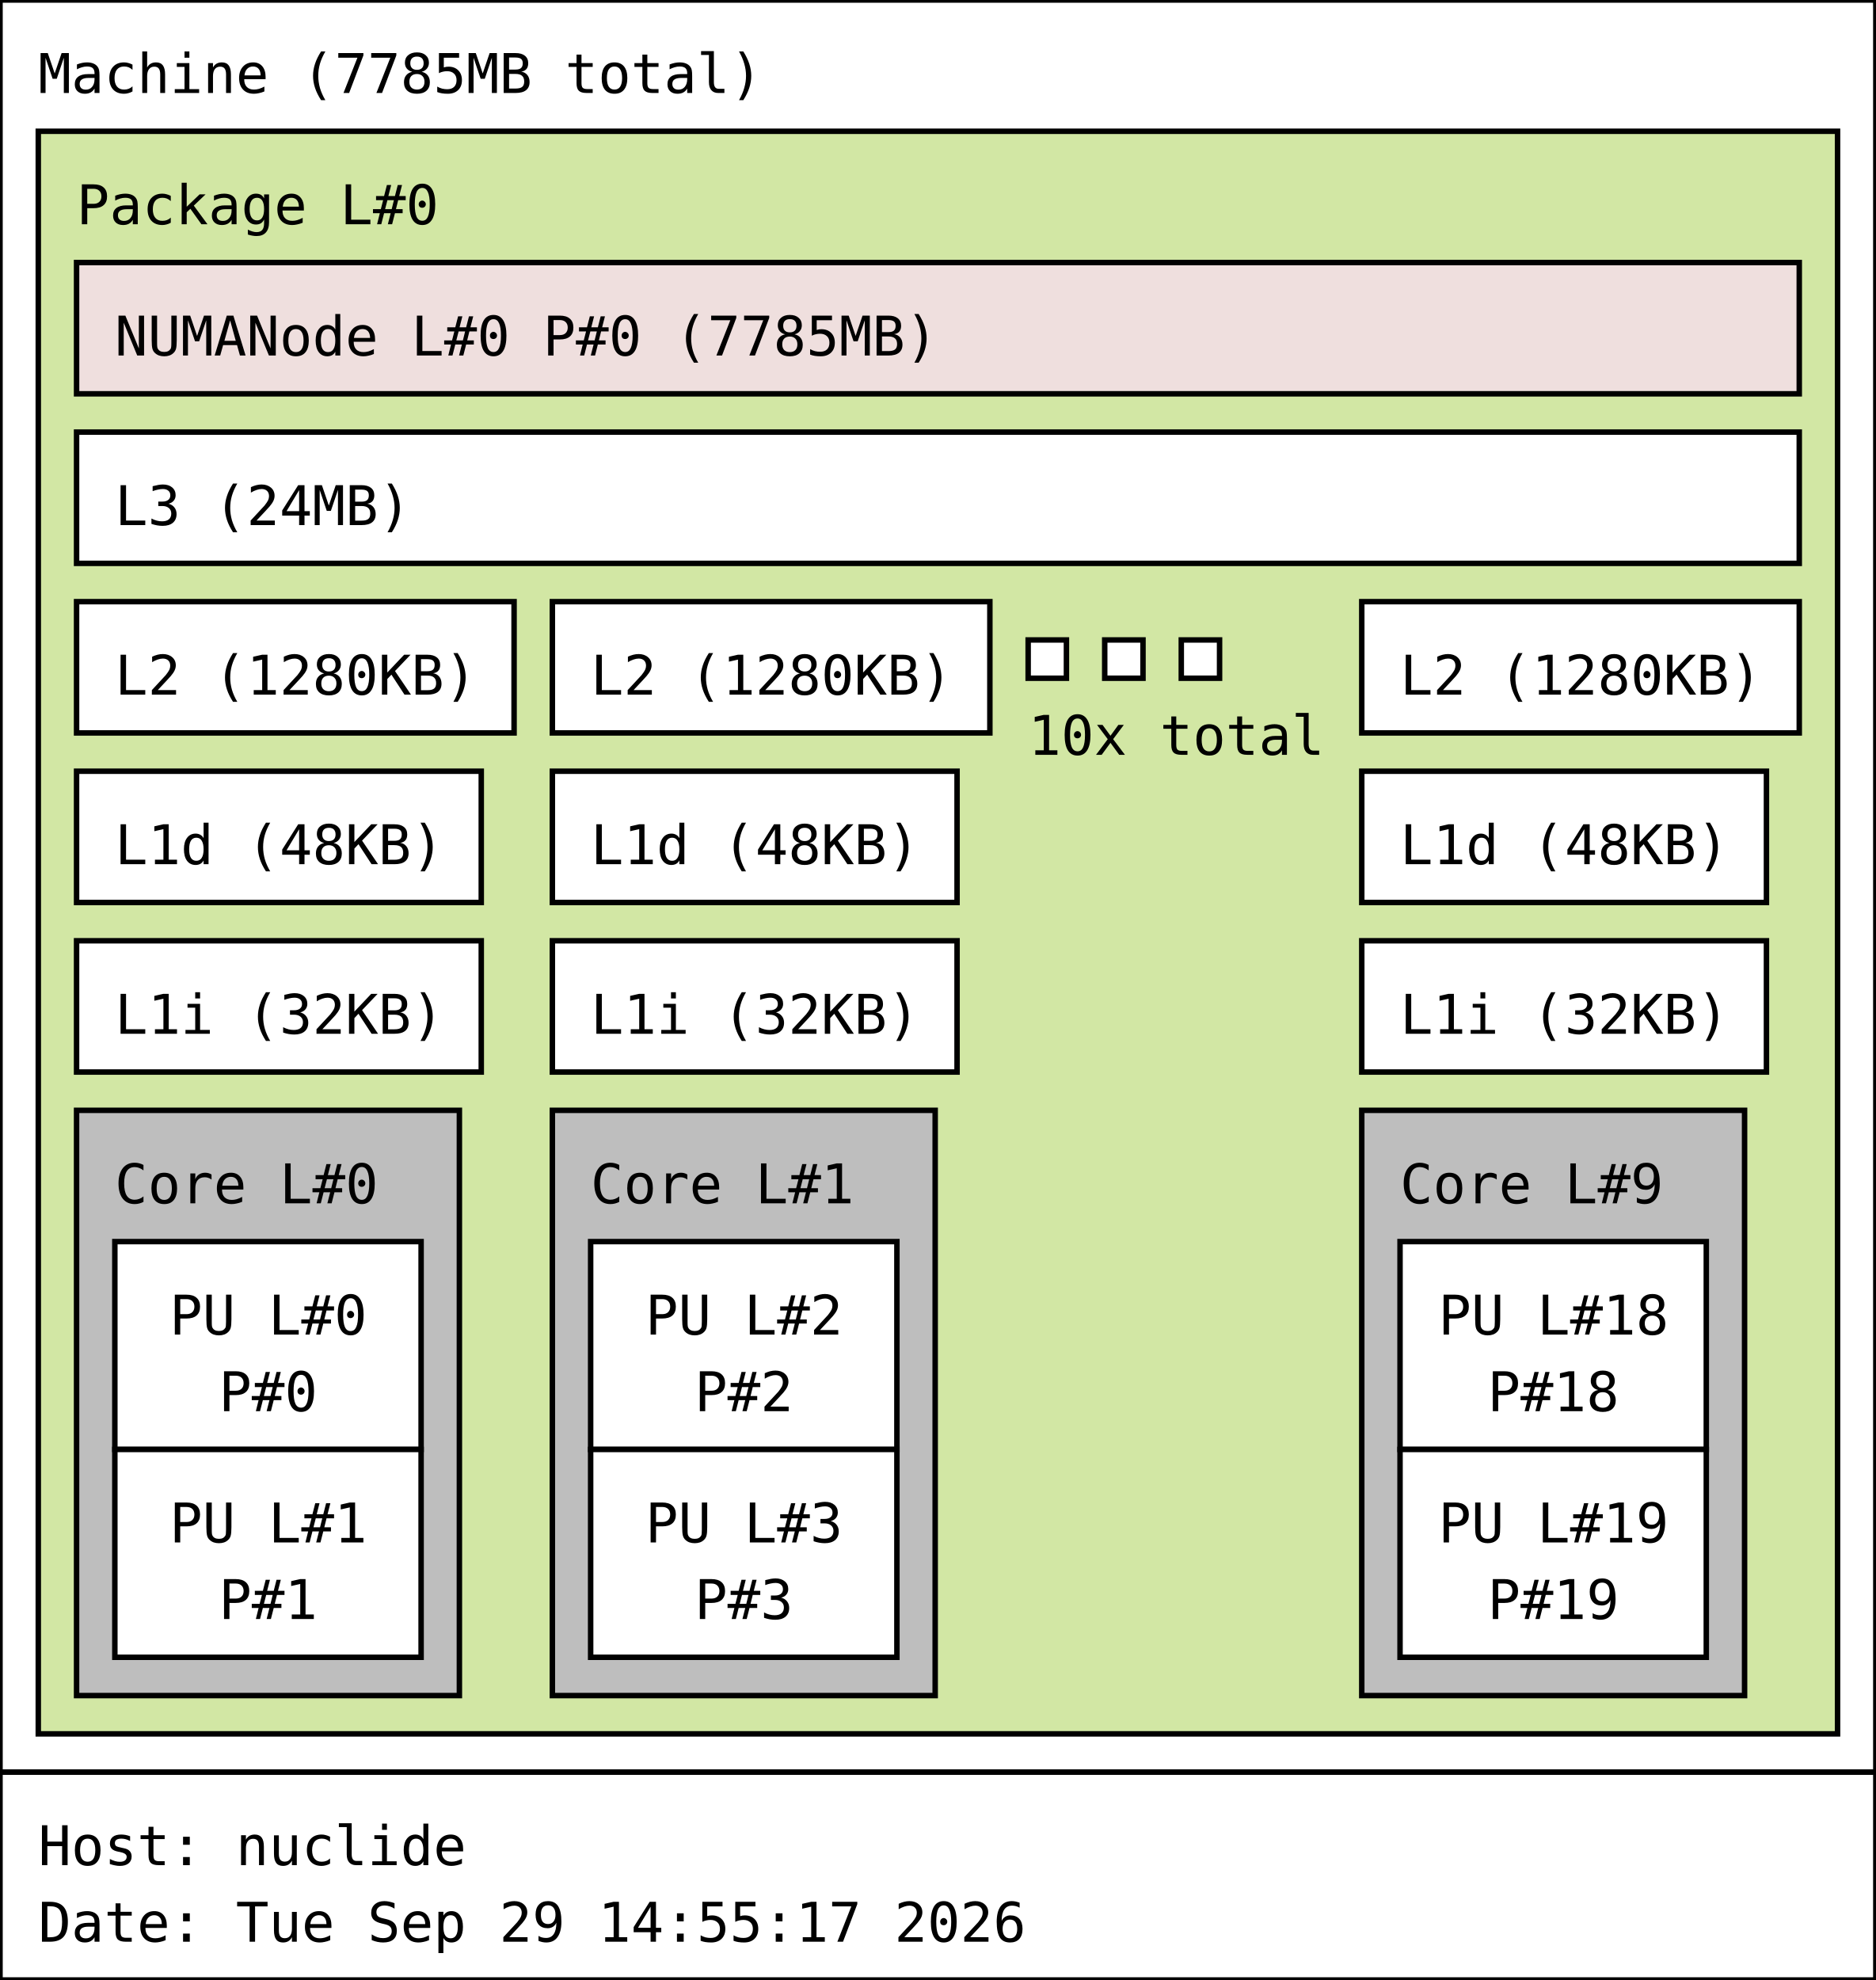
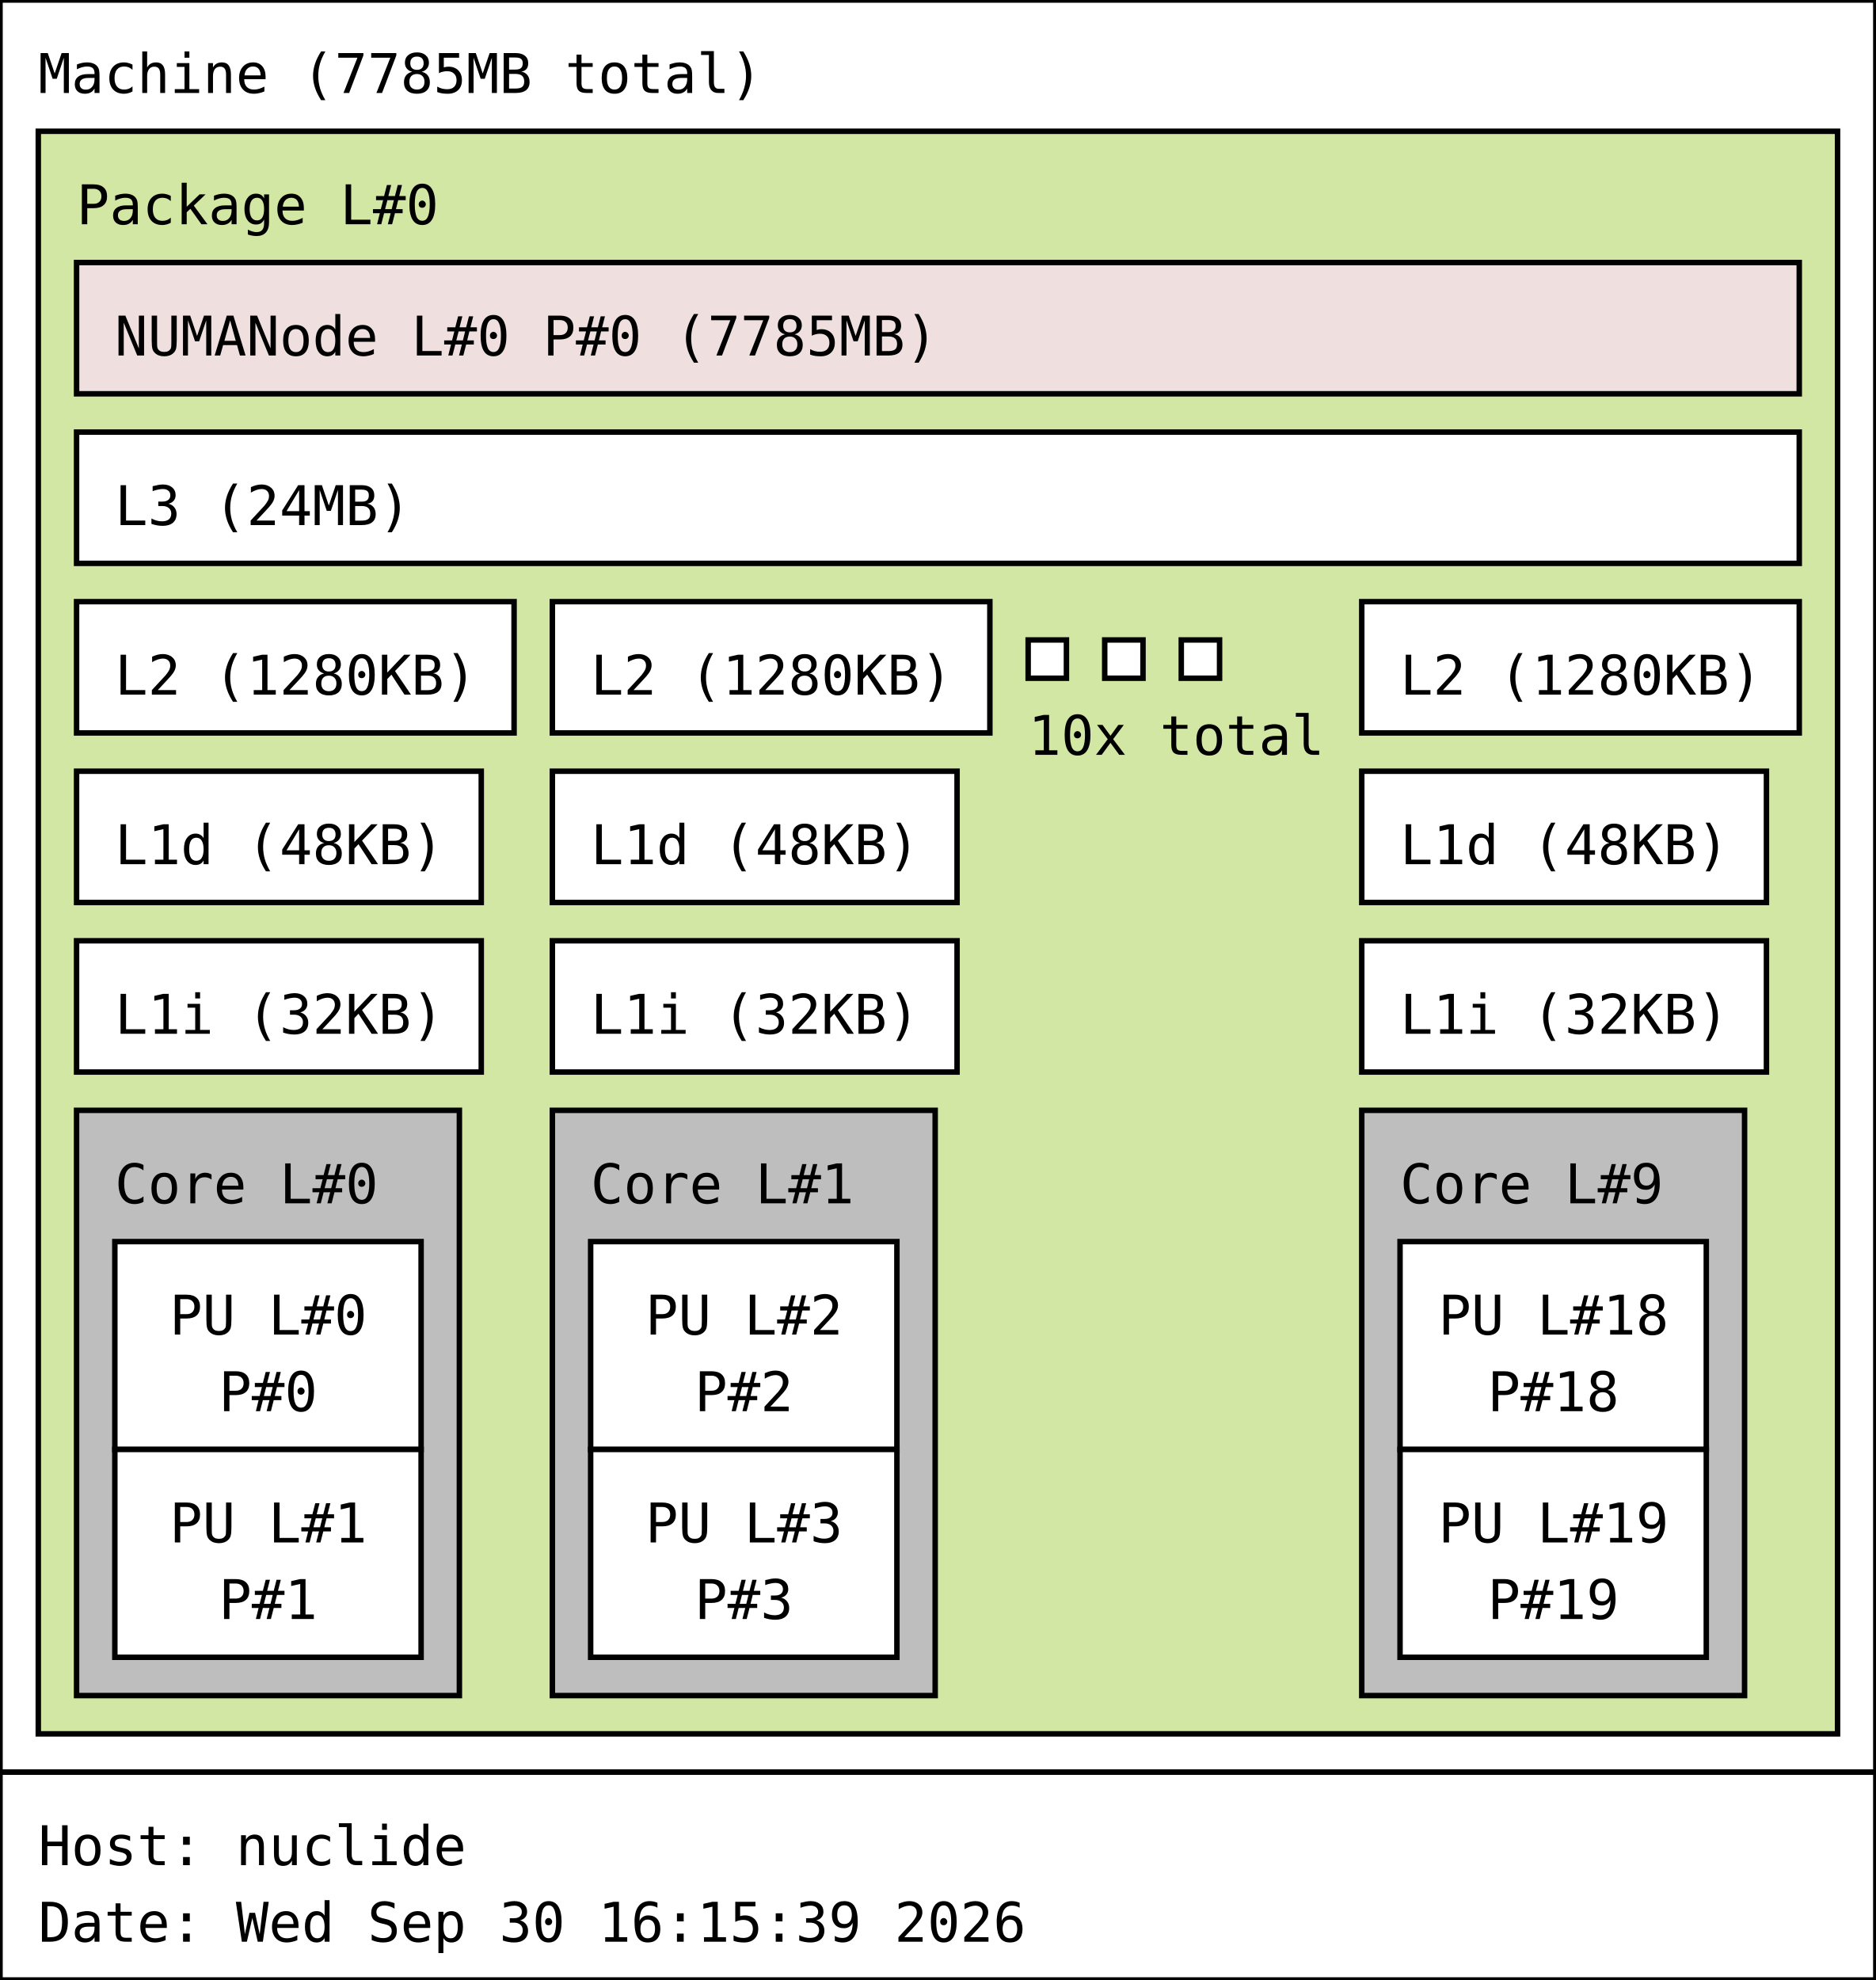
<svg xmlns="http://www.w3.org/2000/svg" width="343px" height="362px" viewBox="0 0 343px 362px" version="1.1">
  <rect id="Machine_0_rect" class="Machine" x="0" y="0" width="343" height="324" fill="rgb(255,255,255)" stroke="rgb(0,0,0)" stroke-width="1" />
  <text id="Machine_0_text" class="Machine" font-family="Monospace" x="7" y="17" fill="rgb(0,0,0)" font-size="10px">Machine (7785MB total)</text>
  <rect id="Package_0_rect" class="Package" x="7" y="24" width="329" height="293" fill="rgb(210,231,164)" stroke="rgb(0,0,0)" stroke-width="1" />
  <text id="Package_0_text" class="Package" font-family="Monospace" x="14" y="41" fill="rgb(0,0,0)" font-size="10px">Package L#0</text>
  <rect id="L3_0_rect" class="L3" x="14" y="79" width="315" height="24" fill="rgb(255,255,255)" stroke="rgb(0,0,0)" stroke-width="1" />
  <text id="L3_0_text" class="L3" font-family="Monospace" x="21" y="96" fill="rgb(0,0,0)" font-size="10px">L3 (24MB)</text>
  <rect id="L2_0_rect" class="L2" x="14" y="110" width="80" height="24" fill="rgb(255,255,255)" stroke="rgb(0,0,0)" stroke-width="1" />
  <text id="L2_0_text" class="L2" font-family="Monospace" x="21" y="127" fill="rgb(0,0,0)" font-size="10px">L2 (1280KB)</text>
  <rect id="L1d_0_rect" class="L1d" x="14" y="141" width="74" height="24" fill="rgb(255,255,255)" stroke="rgb(0,0,0)" stroke-width="1" />
  <text id="L1d_0_text" class="L1d" font-family="Monospace" x="21" y="158" fill="rgb(0,0,0)" font-size="10px">L1d (48KB)</text>
  <rect id="L1i_0_rect" class="L1i" x="14" y="172" width="74" height="24" fill="rgb(255,255,255)" stroke="rgb(0,0,0)" stroke-width="1" />
  <text id="L1i_0_text" class="L1i" font-family="Monospace" x="21" y="189" fill="rgb(0,0,0)" font-size="10px">L1i (32KB)</text>
  <rect id="Core_0_rect" class="Core" x="14" y="203" width="70" height="107" fill="rgb(190,190,190)" stroke="rgb(0,0,0)" stroke-width="1" />
  <text id="Core_0_text" class="Core" font-family="Monospace" x="21" y="220" fill="rgb(0,0,0)" font-size="10px">Core L#0</text>
  <rect id="PU_0_rect" class="PU" x="21" y="227" width="56" height="38" fill="rgb(255,255,255)" stroke="rgb(0,0,0)" stroke-width="1" />
  <text id="PU_0_text" class="PU" font-family="Monospace" x="31" y="244" fill="rgb(0,0,0)" font-size="10px">PU L#0</text>
  <text id="PU_0_text_1" class="PU" font-family="Monospace" x="40" y="258" fill="rgb(0,0,0)" font-size="10px">P#0</text>
  <rect id="PU_1_rect" class="PU" x="21" y="265" width="56" height="38" fill="rgb(255,255,255)" stroke="rgb(0,0,0)" stroke-width="1" />
  <text id="PU_1_text" class="PU" font-family="Monospace" x="31" y="282" fill="rgb(0,0,0)" font-size="10px">PU L#1</text>
  <text id="PU_1_text_1" class="PU" font-family="Monospace" x="40" y="296" fill="rgb(0,0,0)" font-size="10px">P#1</text>
  <rect id="L2_1_rect" class="L2" x="101" y="110" width="80" height="24" fill="rgb(255,255,255)" stroke="rgb(0,0,0)" stroke-width="1" />
  <text id="L2_1_text" class="L2" font-family="Monospace" x="108" y="127" fill="rgb(0,0,0)" font-size="10px">L2 (1280KB)</text>
  <rect id="L1d_1_rect" class="L1d" x="101" y="141" width="74" height="24" fill="rgb(255,255,255)" stroke="rgb(0,0,0)" stroke-width="1" />
  <text id="L1d_1_text" class="L1d" font-family="Monospace" x="108" y="158" fill="rgb(0,0,0)" font-size="10px">L1d (48KB)</text>
  <rect id="L1i_1_rect" class="L1i" x="101" y="172" width="74" height="24" fill="rgb(255,255,255)" stroke="rgb(0,0,0)" stroke-width="1" />
  <text id="L1i_1_text" class="L1i" font-family="Monospace" x="108" y="189" fill="rgb(0,0,0)" font-size="10px">L1i (32KB)</text>
  <rect id="Core_1_rect" class="Core" x="101" y="203" width="70" height="107" fill="rgb(190,190,190)" stroke="rgb(0,0,0)" stroke-width="1" />
  <text id="Core_1_text" class="Core" font-family="Monospace" x="108" y="220" fill="rgb(0,0,0)" font-size="10px">Core L#1</text>
  <rect id="PU_2_rect" class="PU" x="108" y="227" width="56" height="38" fill="rgb(255,255,255)" stroke="rgb(0,0,0)" stroke-width="1" />
  <text id="PU_2_text" class="PU" font-family="Monospace" x="118" y="244" fill="rgb(0,0,0)" font-size="10px">PU L#2</text>
  <text id="PU_2_text_1" class="PU" font-family="Monospace" x="127" y="258" fill="rgb(0,0,0)" font-size="10px">P#2</text>
  <rect id="PU_3_rect" class="PU" x="108" y="265" width="56" height="38" fill="rgb(255,255,255)" stroke="rgb(0,0,0)" stroke-width="1" />
  <text id="PU_3_text" class="PU" font-family="Monospace" x="118" y="282" fill="rgb(0,0,0)" font-size="10px">PU L#3</text>
  <text id="PU_3_text_1" class="PU" font-family="Monospace" x="127" y="296" fill="rgb(0,0,0)" font-size="10px">P#3</text>
  <rect id="L2_2_rect" class="L2" x="188" y="117" width="7" height="7" fill="rgb(255,255,255)" stroke="rgb(0,0,0)" stroke-width="1" />
  <rect id="L2_2_rect" class="L2" x="202" y="117" width="7" height="7" fill="rgb(255,255,255)" stroke="rgb(0,0,0)" stroke-width="1" />
  <rect id="L2_2_rect" class="L2" x="216" y="117" width="7" height="7" fill="rgb(255,255,255)" stroke="rgb(0,0,0)" stroke-width="1" />
  <text id="L2_2_text" class="L2" font-family="Monospace" x="188" y="138" fill="rgb(0,0,0)" font-size="10px">10x total</text>
  <rect id="L2_9_rect" class="L2" x="249" y="110" width="80" height="24" fill="rgb(255,255,255)" stroke="rgb(0,0,0)" stroke-width="1" />
  <text id="L2_9_text" class="L2" font-family="Monospace" x="256" y="127" fill="rgb(0,0,0)" font-size="10px">L2 (1280KB)</text>
  <rect id="L1d_9_rect" class="L1d" x="249" y="141" width="74" height="24" fill="rgb(255,255,255)" stroke="rgb(0,0,0)" stroke-width="1" />
  <text id="L1d_9_text" class="L1d" font-family="Monospace" x="256" y="158" fill="rgb(0,0,0)" font-size="10px">L1d (48KB)</text>
  <rect id="L1i_9_rect" class="L1i" x="249" y="172" width="74" height="24" fill="rgb(255,255,255)" stroke="rgb(0,0,0)" stroke-width="1" />
  <text id="L1i_9_text" class="L1i" font-family="Monospace" x="256" y="189" fill="rgb(0,0,0)" font-size="10px">L1i (32KB)</text>
  <rect id="Core_9_rect" class="Core" x="249" y="203" width="70" height="107" fill="rgb(190,190,190)" stroke="rgb(0,0,0)" stroke-width="1" />
  <text id="Core_9_text" class="Core" font-family="Monospace" x="256" y="220" fill="rgb(0,0,0)" font-size="10px">Core L#9</text>
  <rect id="PU_18_rect" class="PU" x="256" y="227" width="56" height="38" fill="rgb(255,255,255)" stroke="rgb(0,0,0)" stroke-width="1" />
  <text id="PU_18_text" class="PU" font-family="Monospace" x="263" y="244" fill="rgb(0,0,0)" font-size="10px">PU L#18</text>
  <text id="PU_18_text_1" class="PU" font-family="Monospace" x="272" y="258" fill="rgb(0,0,0)" font-size="10px">P#18</text>
  <rect id="PU_19_rect" class="PU" x="256" y="265" width="56" height="38" fill="rgb(255,255,255)" stroke="rgb(0,0,0)" stroke-width="1" />
  <text id="PU_19_text" class="PU" font-family="Monospace" x="263" y="282" fill="rgb(0,0,0)" font-size="10px">PU L#19</text>
  <text id="PU_19_text_1" class="PU" font-family="Monospace" x="272" y="296" fill="rgb(0,0,0)" font-size="10px">P#19</text>
  <rect id="NUMANode_0_rect" class="NUMANode" x="14" y="48" width="315" height="24" fill="rgb(239,223,222)" stroke="rgb(0,0,0)" stroke-width="1" />
  <text id="NUMANode_0_text" class="NUMANode" font-family="Monospace" x="21" y="65" fill="rgb(0,0,0)" font-size="10px">NUMANode L#0 P#0 (7785MB)</text>
  <rect id="anon_rect" x="0" y="324" width="343" height="38" fill="rgb(255,255,255)" stroke="rgb(0,0,0)" stroke-width="1" />
  <text id="anon_text" font-family="Monospace" x="7" y="341" fill="rgb(0,0,0)" font-size="10px">Host: nuclide</text>
-   <text id="anon_text_1" font-family="Monospace" x="7" y="355" fill="rgb(0,0,0)" font-size="10px">Date: Tue Sep 29 14:55:17 2026</text>
+   <text id="anon_text_1" font-family="Monospace" x="7" y="355" fill="rgb(0,0,0)" font-size="10px">Date: Wed Sep 30 16:15:39 2026</text>
</svg>
